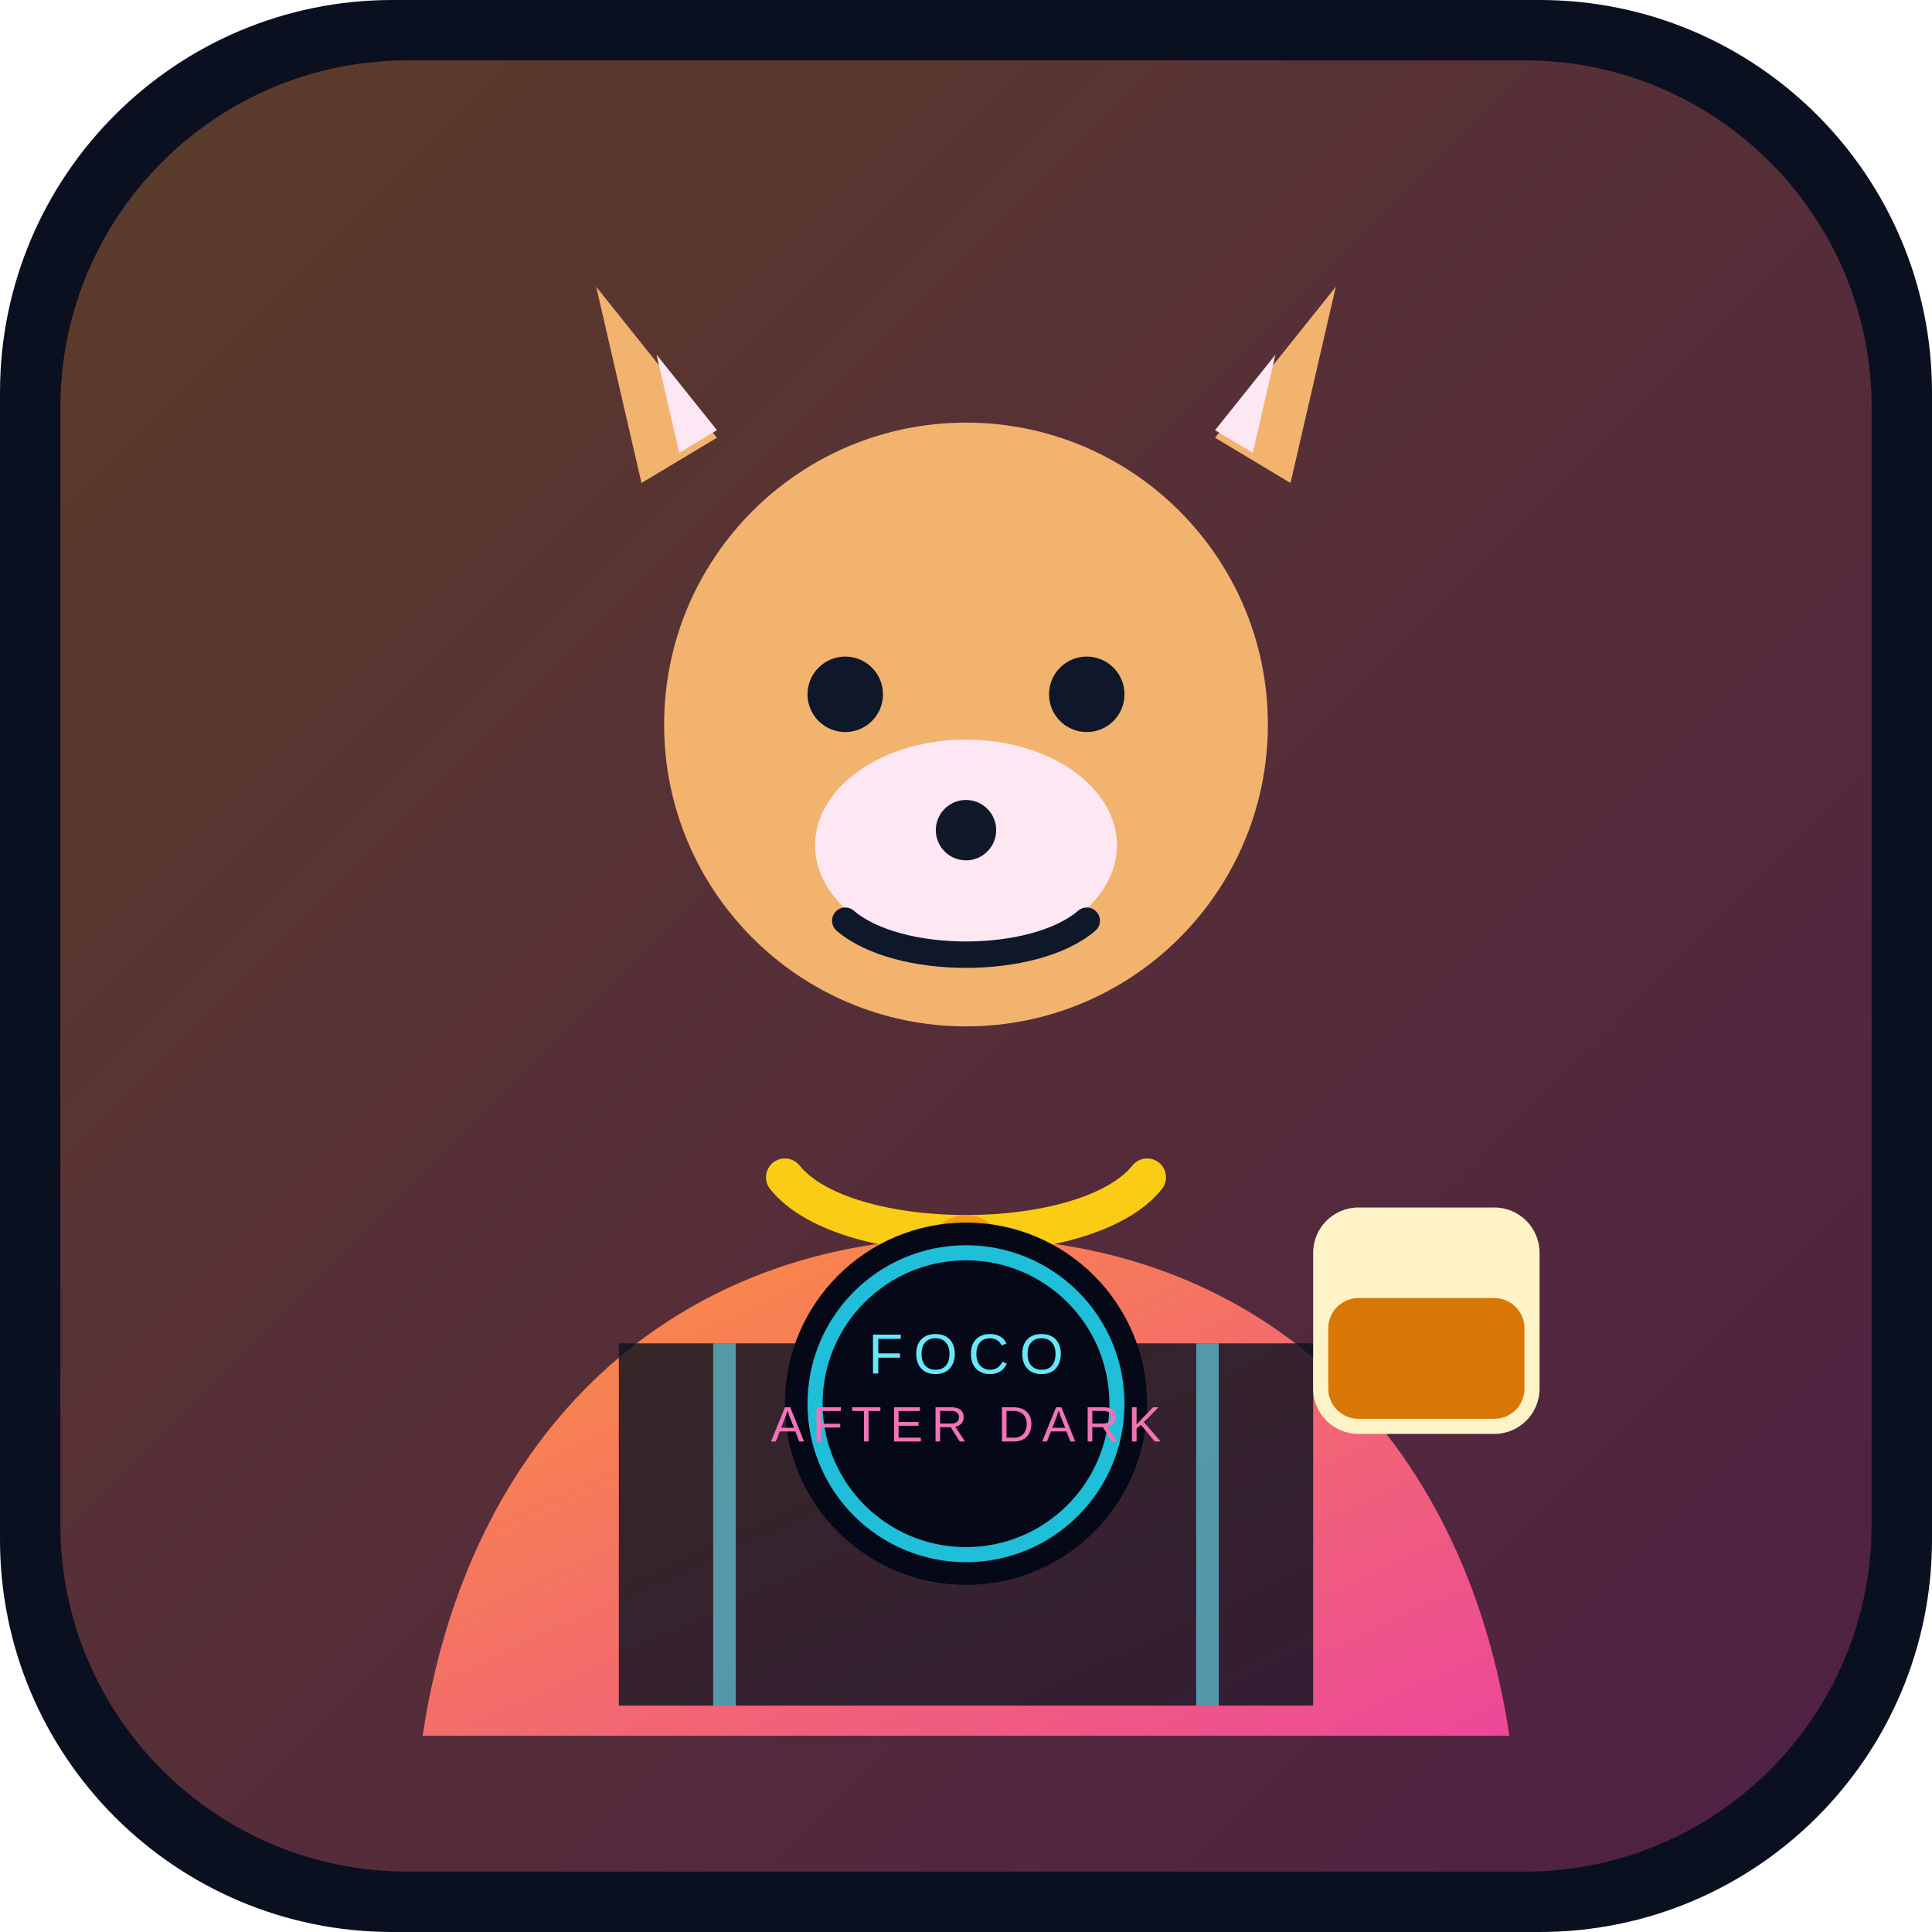
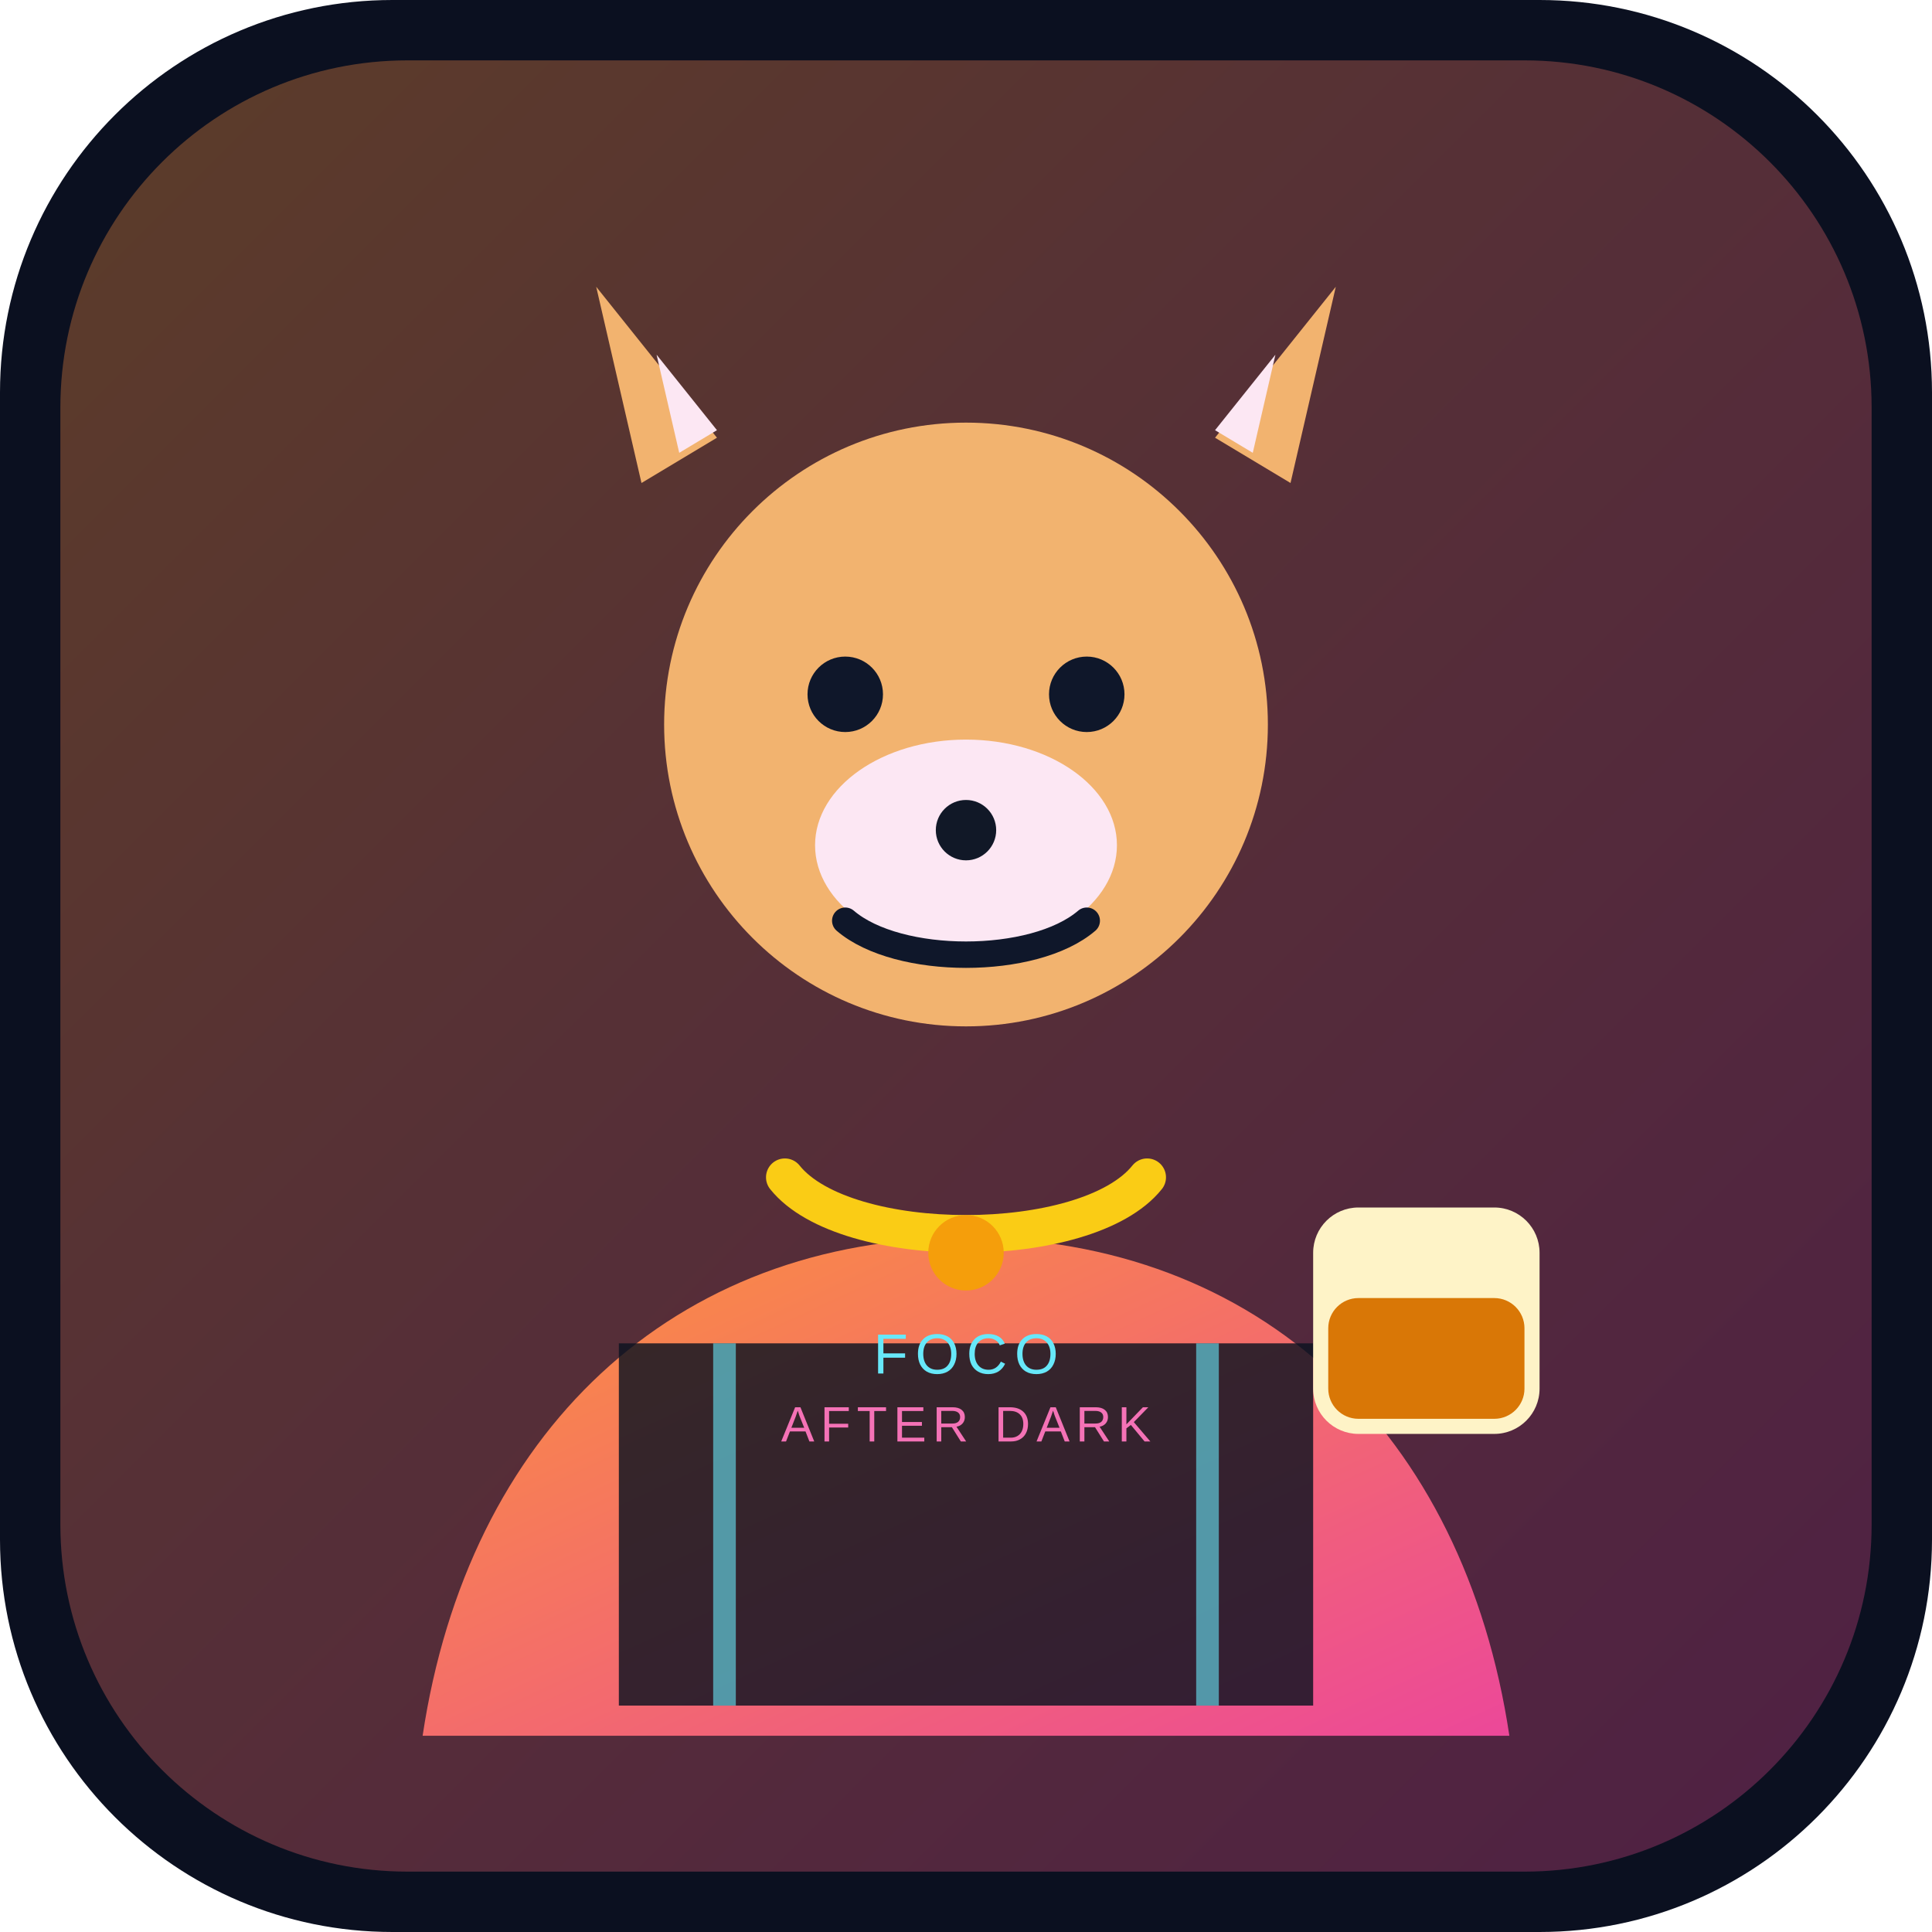
<svg xmlns="http://www.w3.org/2000/svg" viewBox="0 0 256 256" role="img" aria-label="Tipsy Tiger">
  <defs>
    <linearGradient id="bg" x1="0" y1="0" x2="1" y2="1">
      <stop offset="0%" stop-color="#fb923c" stop-opacity="0.34" />
      <stop offset="100%" stop-color="#ec4899" stop-opacity="0.30" />
    </linearGradient>
    <linearGradient id="shirt" x1="0" y1="0" x2="1" y2="1">
      <stop offset="0%" stop-color="#fb923c" />
      <stop offset="100%" stop-color="#ec4899" />
    </linearGradient>
  </defs>
  <rect width="256" height="256" rx="52" fill="#0b1020" />
  <rect x="8" y="8" width="240" height="240" rx="46" fill="url(#bg)" />
  <path d="M95 58l-16-20 6 26z" fill="#f2b36f" />
  <path d="M161 58l16-20-6 26z" fill="#f2b36f" />
  <path d="M95 57l-8-10 3 13z" fill="#fce7f3" />
  <path d="M161 57l8-10-3 13z" fill="#fce7f3" />
  <circle cx="128" cy="96" r="40" fill="#f2b36f" />
  <ellipse cx="128" cy="112" rx="20" ry="14" fill="#fce7f3" />
  <circle cx="112" cy="92" r="5" fill="#0f172a" />
  <circle cx="144" cy="92" r="5" fill="#0f172a" />
  <circle cx="128" cy="110" r="4" fill="#111827" />
  <path d="M112 122c7 6 25 6 32 0" fill="none" stroke="#0f172a" stroke-width="3.5" stroke-linecap="round" />
  <path d="M56 230c6-40 33-66 72-66s66 26 72 66" fill="url(#shirt)" />
  <path d="M82 178h92v48H82z" fill="#0b1220" opacity="0.82" />
  <path d="M96 178v48M160 178v48" stroke="#67e8f9" stroke-width="3" opacity="0.6" />
  <path d="M104 156c8 10 40 10 48 0" fill="none" stroke="#facc15" stroke-width="5" stroke-linecap="round" />
  <circle cx="128" cy="166" r="5" fill="#f59e0b" />
-   <circle cx="128" cy="186" r="24" fill="#050816" />
-   <circle cx="128" cy="186" r="20" fill="none" stroke="#22d3ee" stroke-width="2" opacity="0.9" />
-   <text x="128" y="182" text-anchor="middle" font-family="Arial, sans-serif" font-size="7.5" fill="#67e8f9" letter-spacing="1.4">FOCO</text>
-   <text x="128" y="191" text-anchor="middle" font-family="Arial, sans-serif" font-size="6.6" fill="#f472b6" letter-spacing="1.1">AFTER DARK</text>
+   <text x="128" y="182" text-anchor="middle" font-family="Arial, sans-serif" font-size="7.5" fill="#67e8f9" letter-spacing="0.95">FOCO</text>
+   <text x="128" y="191" text-anchor="middle" font-family="Arial, sans-serif" font-size="6.6" fill="#f472b6" letter-spacing="0.8">AFTER DARK</text>
  <rect x="174" y="160" width="30" height="30" rx="6" fill="#fef3c7" />
  <rect x="176" y="172" width="26" height="16" rx="4" fill="#d97706" />
</svg>
